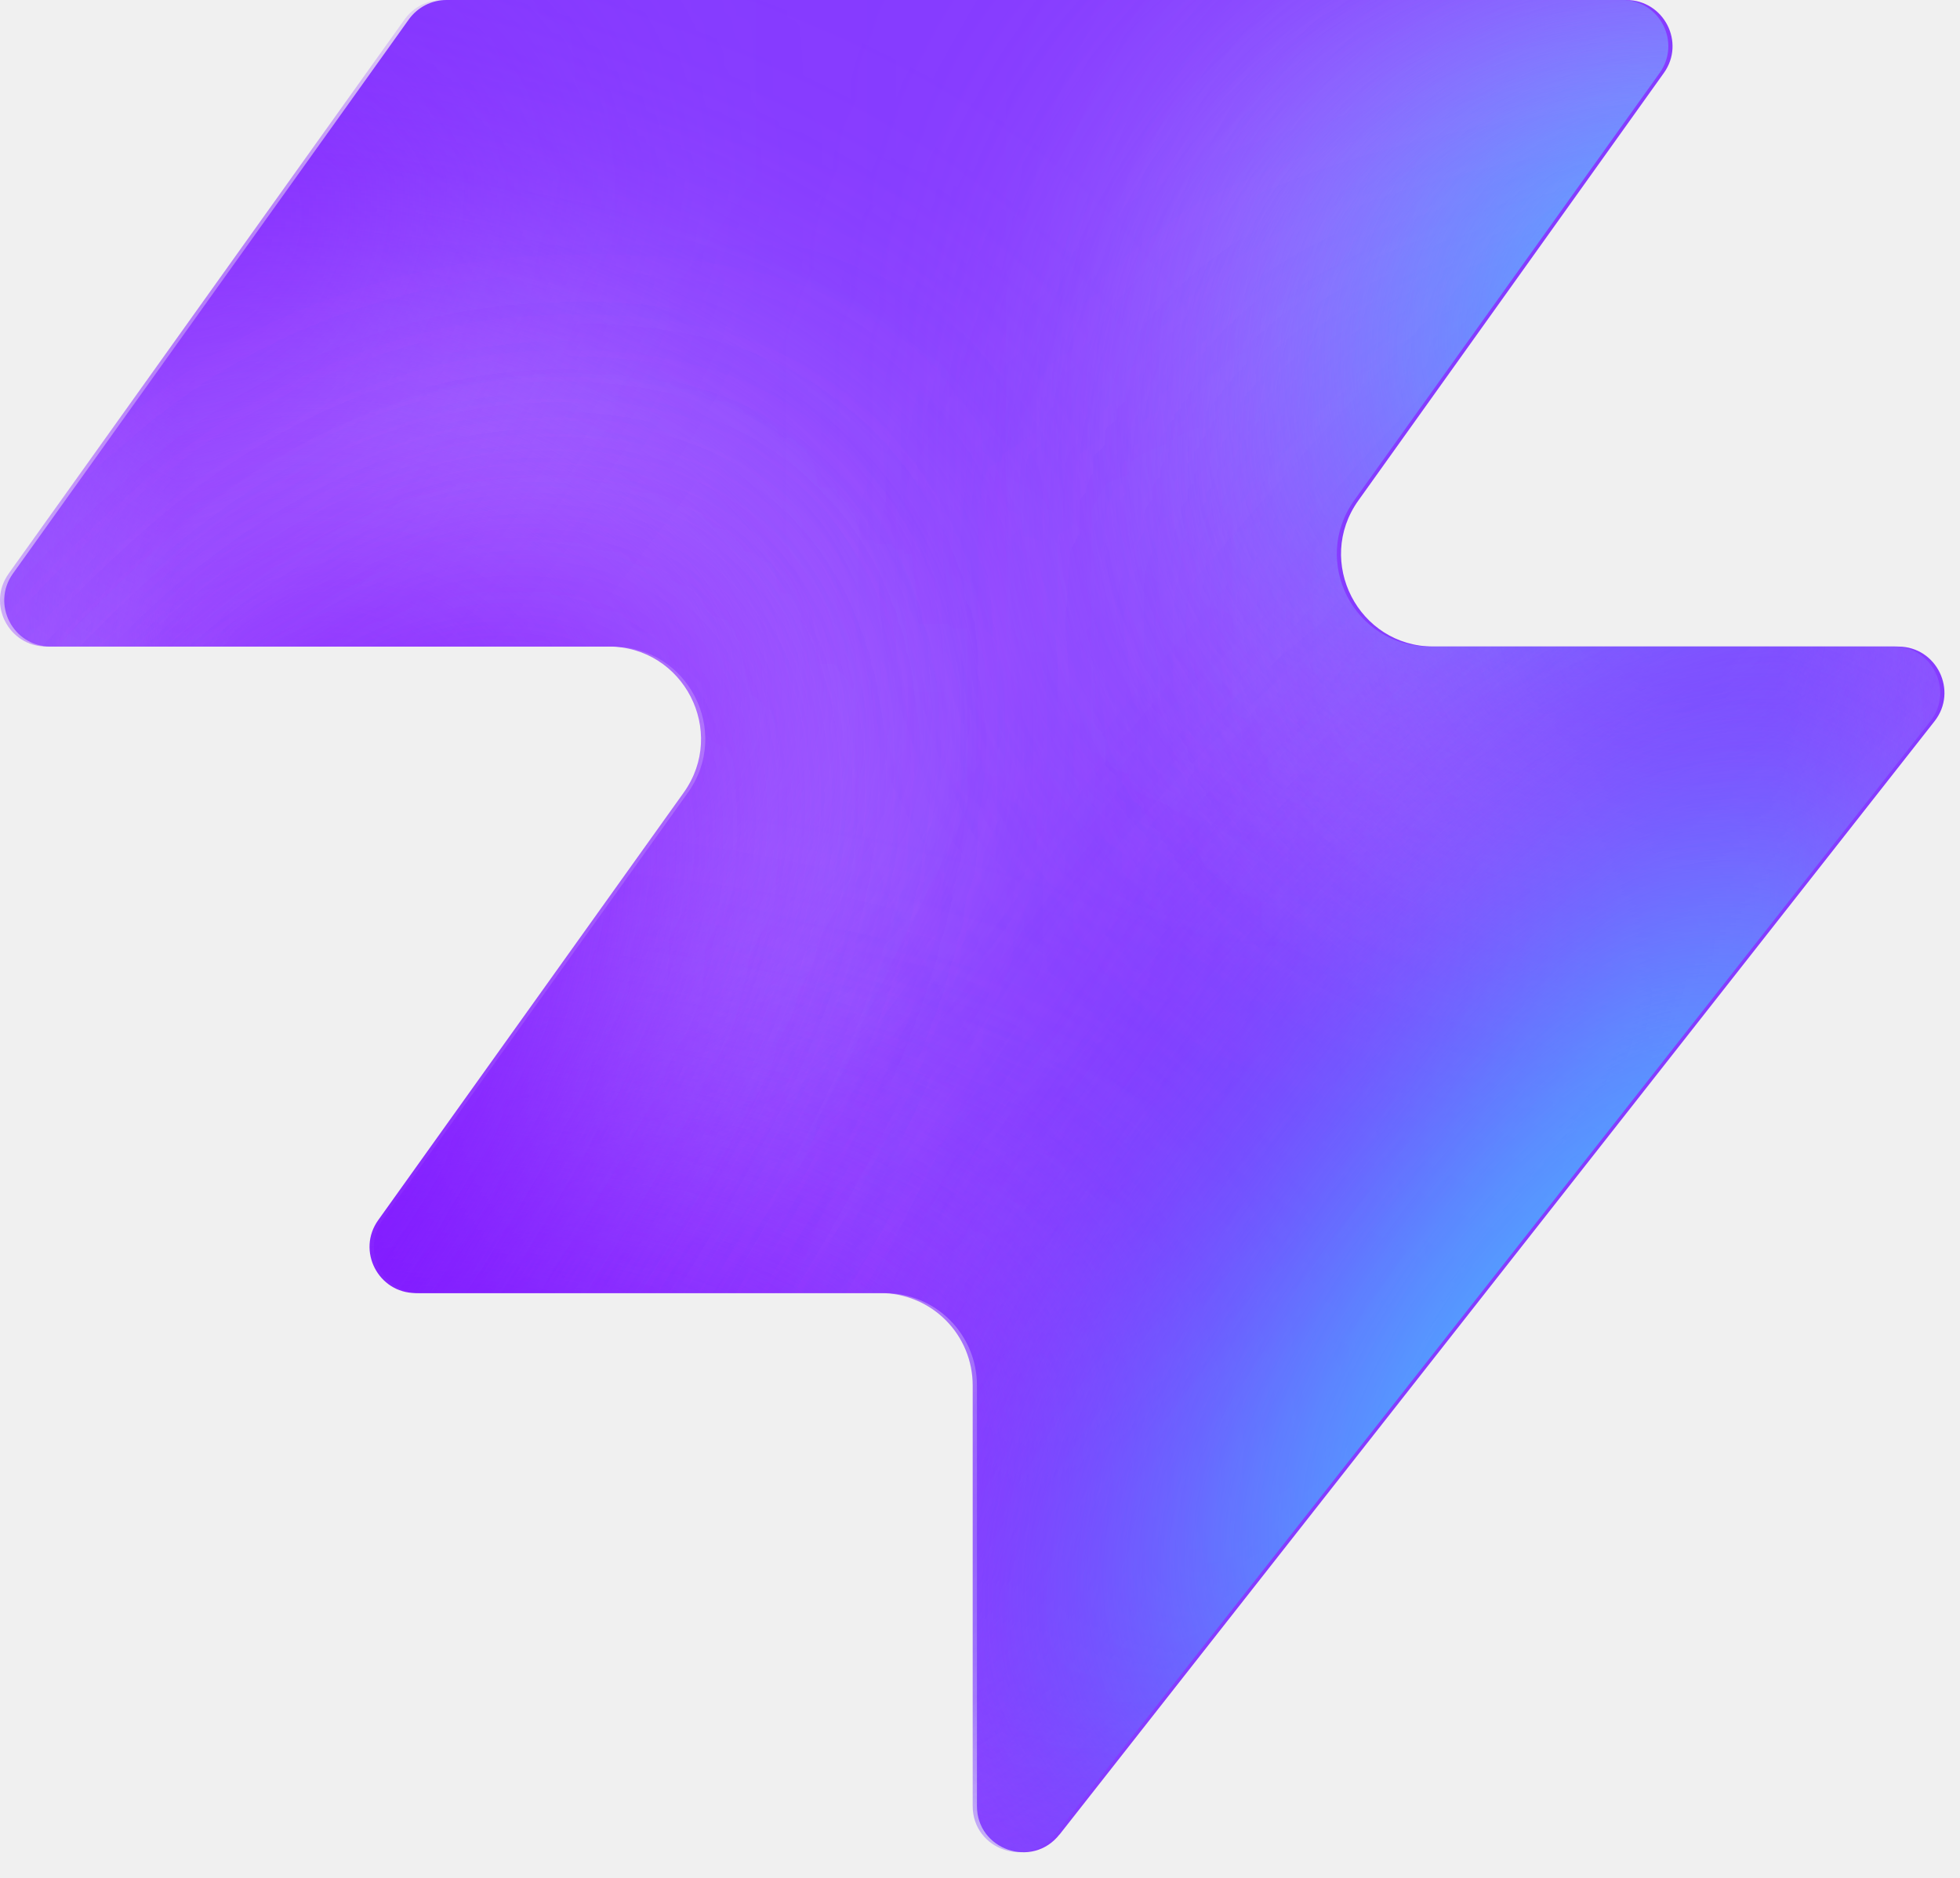
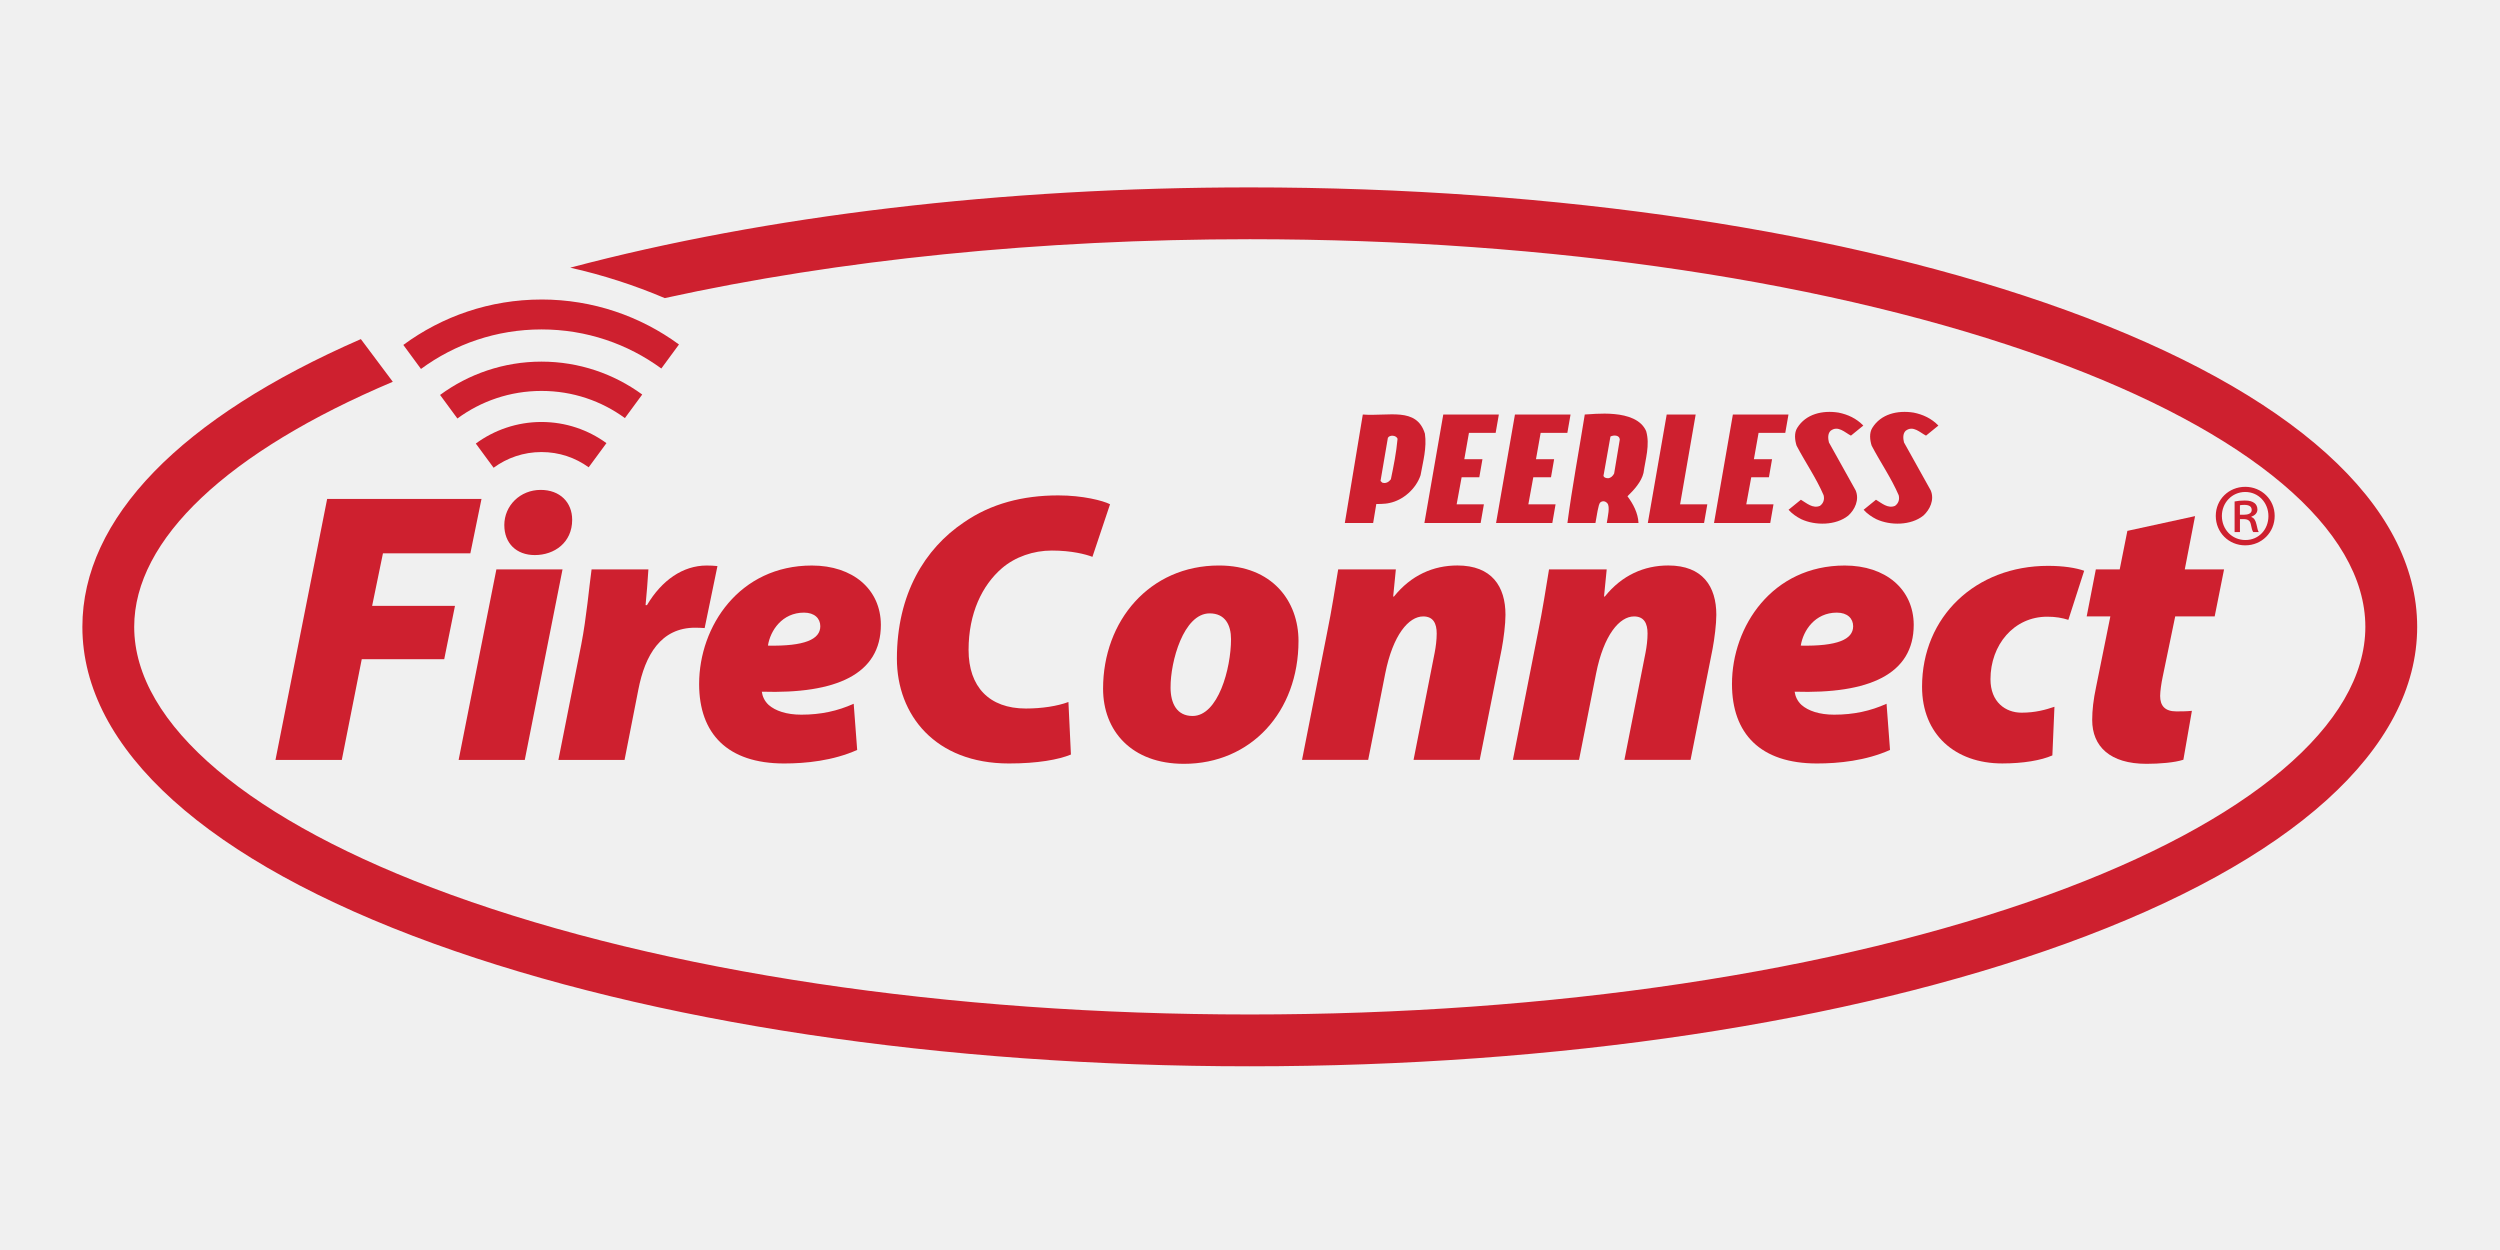
- <svg xmlns="http://www.w3.org/2000/svg" width="48" height="46" fill="none" viewBox="0 0 48 46">
-   <path fill="#863bff" d="M25.946 44.938c-.664.845-2.021.375-2.021-.698V33.937a2.26 2.26 0 0 0-2.262-2.262H10.287c-.92 0-1.456-1.04-.92-1.788l7.48-10.471c1.07-1.497 0-3.578-1.842-3.578H1.237c-.92 0-1.456-1.04-.92-1.788L10.013.474c.214-.297.556-.474.92-.474h28.894c.92 0 1.456 1.04.92 1.788l-7.48 10.471c-1.07 1.498 0 3.579 1.842 3.579h11.377c.943 0 1.473 1.088.89 1.83L25.947 44.94z" style="fill:#863bff;fill:color(display-p3 .525 .23 1);fill-opacity:1" />
-   <mask id="a" width="48" height="46" x="0" y="0" maskUnits="userSpaceOnUse" style="mask-type:alpha">
-     <path fill="#000" d="M25.842 44.938c-.664.844-2.021.375-2.021-.698V33.937a2.26 2.26 0 0 0-2.262-2.262H10.183c-.92 0-1.456-1.04-.92-1.788l7.48-10.471c1.07-1.498 0-3.579-1.842-3.579H1.133c-.92 0-1.456-1.04-.92-1.787L9.91.473c.214-.297.556-.474.92-.474h28.894c.92 0 1.456 1.04.92 1.788l-7.48 10.471c-1.07 1.498 0 3.578 1.842 3.578h11.377c.943 0 1.473 1.088.89 1.832L25.843 44.94z" style="fill:#000;fill-opacity:1" />
-   </mask>
-   <g mask="url(#a)">
-     <g filter="url(#b)">
-       <ellipse cx="5.508" cy="14.704" fill="#ede6ff" rx="5.508" ry="14.704" style="fill:#ede6ff;fill:color(display-p3 .927 .903 1);fill-opacity:1" transform="matrix(.00324 1 1 -.00324 -4.47 31.516)" />
+ <svg xmlns="http://www.w3.org/2000/svg" version="1.1" viewBox="0 0 1000 500">
+   <defs>
+     <style>
+       .st0 {
+         fill: #fff;
+       }
+ 
+       .st1 {
+         fill: #ce202f;
+       }
+ 
+       .st2 {
+         display: none;
+       }
+     </style>
+   </defs>
+   <g id="RED">
+     <g>
+       <g>
+         <path class="st1" d="M130.87,199.58h61.73l-4.46,21.76h-34.96l-4.33,21.02h33.14l-4.3,21.32h-32.99l-7.98,40.29h-26.53l20.67-104.39Z" />
+         <path class="st1" d="M183.45,303.97l15.1-76.2h26.46l-15.1,76.2h-26.46ZM201.72,210.08c0-7.9,6.39-14.12,14.55-14.12,7.68,0,12.6,4.93,12.6,11.96,0,9.07-7.06,14.11-14.95,14.11-7.42,0-12.19-4.79-12.19-11.95Z" />
+         <path class="st1" d="M223.36,303.97l9.15-46.19c2.12-10.9,3.16-23.24,4.12-30.01h22.73c-.32,4.76-.65,9.52-1.13,14.28h.56c5.89-9.92,14.34-15.84,23.88-15.84,1.54,0,2.92.07,4.31.22l-5.12,24.8c-.98-.07-2.49-.15-3.78-.15-13.76,0-20.06,10.99-22.73,24.71l-5.53,28.18h-26.46Z" />
+         <path class="st1" d="M342.87,299.98c-9.71,4.33-20.56,5.41-29.22,5.41-22.62,0-34-11.9-34-31.79,0-23.09,16.14-47.39,45.1-47.39,16.34,0,27.52,9.44,27.6,23.69,0,19.89-17.95,27.71-47.63,26.78.25,1.84,1.08,3.77,2.76,5.31,2.7,2.35,7.11,3.88,13.05,3.88,7.8,0,14.52-1.47,20.95-4.37l1.39,18.48ZM321.59,245.05c-8.7,0-13.47,7.13-14.42,13.2,14.69.29,20.95-2.51,20.95-7.74,0-3.13-2.29-5.46-6.53-5.46Z" />
+         <path class="st1" d="M428.36,301.82c-5,2.05-13.32,3.57-24.77,3.57-29.56,0-44.83-19.46-44.83-41.9,0-25.87,11.17-44.04,26.78-54.53,10.81-7.5,23.59-10.8,37.76-10.8,9.9,0,17.99,2.13,20.72,3.54l-7.05,21.04c-2.61-1.01-8.32-2.52-16.23-2.52-7.4,0-14.65,2.52-19.96,7.06-7.91,6.83-13.35,18-13.35,32.71s8.22,23.42,22.93,23.42c6.35,0,12.57-.95,17.01-2.61l1,21.02Z" />
+         <path class="st1" d="M519.4,256.37c0,28.47-19.11,49.16-45.82,49.16-20.94,0-32.35-13.17-32.35-30.06,0-27.15,18.62-49.27,46.33-49.27,21.47,0,31.84,14.37,31.84,30.17ZM468.22,274.94c0,6.46,2.54,11.45,8.8,11.45,10.22,0,15.39-18.93,15.39-30.75,0-5.58-2.31-10.29-8.55-10.29-10.43,0-15.71,19.32-15.63,29.59Z" />
+         <path class="st1" d="M520.81,303.97l10-50.75c1.95-9.52,3.25-18.2,4.46-25.46h23.07l-1.07,10.85h.32c6.87-8.55,15.73-12.42,25.39-12.42,13.74,0,19.21,8.4,19.21,19.71,0,3.76-.72,9.52-1.51,13.71l-8.8,44.35h-26.46l8.45-42.89c.48-2.49.81-5.14.81-7.7,0-3.99-1.38-6.8-5.4-6.8-5.76,0-12.11,7.31-15.19,22.85l-6.82,34.54h-26.46Z" />
+         <path class="st1" d="M605.15,303.97l10-50.75c1.95-9.52,3.25-18.2,4.46-25.46h23.07l-1.07,10.85h.32c6.87-8.55,15.73-12.42,25.39-12.42,13.74,0,19.21,8.4,19.21,19.71,0,3.76-.72,9.52-1.51,13.71l-8.8,44.35h-26.46l8.45-42.89c.48-2.49.81-5.14.81-7.7,0-3.99-1.38-6.8-5.4-6.8-5.76,0-12.11,7.31-15.19,22.85l-6.82,34.54h-26.46Z" />
+         <path class="st1" d="M756.01,299.98c-9.71,4.33-20.56,5.41-29.22,5.41-22.62,0-34-11.9-34-31.79,0-23.09,16.14-47.39,45.1-47.39,16.34,0,27.52,9.44,27.6,23.69,0,19.89-17.95,27.71-47.63,26.78.25,1.84,1.08,3.77,2.76,5.31,2.7,2.35,7.11,3.88,13.05,3.88,7.8,0,14.52-1.47,20.95-4.37l1.39,18.48ZM734.73,245.05c-8.7,0-13.47,7.13-14.42,13.2,14.69.29,20.95-2.51,20.95-7.74,0-3.13-2.29-5.46-6.53-5.46Z" />
+         <path class="st1" d="M820.98,302.15c-4.48,1.99-11.67,3.23-20.05,3.23-18.94,0-32.11-11.67-32.11-30.67,0-28.05,21.42-48.37,50.39-48.37,6.17,0,11.01.78,14.46,1.96l-6.33,19.64c-2.52-.79-5.05-1.26-8.45-1.26-13.42,0-22.7,11.35-22.7,25.02,0,9.13,6.01,13.37,12.43,13.37,5.57,0,9.64-1.17,13.16-2.36l-.83,19.42Z" />
+         <path class="st1" d="M878.03,206.44l-4.12,21.33h15.71l-3.75,18.8h-15.79l-5.03,24.27c-.49,2.34-.99,5.66-.99,7.55,0,3.89,1.89,6.17,6.46,6.17,1.72,0,4.06,0,6.24-.23l-3.41,19.56c-3.53,1.17-9.63,1.64-14.75,1.64-14.58,0-21.72-6.95-21.72-17.53,0-3.96.48-8.13,1.55-13.18l5.71-28.25h-9.47l3.66-18.8h9.55l3.07-15.42,27.09-5.91Z" />
+       </g>
+       <g>
+         <path class="st1" d="M216.58,119.81c-20.66,0-39.77,6.75-55.25,18.16l7.06,9.61c13.49-9.93,30.15-15.81,48.19-15.81s34.51,5.81,47.95,15.63l7.06-9.61c-15.44-11.31-34.46-17.99-55.02-17.99Z" />
+         <path class="st1" d="M176.03,157.98l6.93,9.42c9.41-6.93,21.04-11.03,33.62-11.03s24.01,4.03,33.38,10.86l6.93-9.42c-11.32-8.27-25.25-13.16-40.31-13.16s-29.19,4.96-40.55,13.33Z" />
+         <path class="st1" d="M190.33,177.43l7.11,9.67c5.36-3.94,11.97-6.28,19.13-6.28s13.58,2.26,18.9,6.1l7.11-9.67c-7.31-5.31-16.3-8.46-26.01-8.46s-18.89,3.21-26.24,8.63Z" />
+       </g>
+       <path class="st1" d="M909.87,206.36c0,6.61-5.17,11.78-11.78,11.78s-11.78-5.17-11.78-11.78,5.24-11.63,11.78-11.63,11.78,5.09,11.78,11.63ZM888.75,206.36c0,5.4,4.03,9.65,9.42,9.65s9.2-4.25,9.2-9.57-3.95-9.65-9.27-9.65-9.35,4.33-9.35,9.57ZM895.97,212.82h-2.13v-12.23c1.14-.23,2.43-.38,4.03-.38,2.05,0,3.04.38,3.88.99.68.46,1.22,1.44,1.22,2.58,0,1.52-1.14,2.43-2.43,2.89v.15c1.14.38,1.67,1.37,2.05,2.96.38,1.82.61,2.58.91,3.04h-2.2c-.38-.46-.68-1.52-.99-3.19-.3-1.37-1.14-1.98-2.89-1.98h-1.44v5.17ZM895.97,205.9h1.52c1.67,0,3.19-.46,3.19-1.9,0-1.22-.76-2.05-2.96-2.05-.84,0-1.37.08-1.75.15v3.8Z" />
+       <path class="st1" d="M826.3,124.03c-87.34-31.64-203.26-49.07-326.39-49.07-98.97,0-193.26,11.27-271.82,32.11,13.07,2.93,25.71,7.03,37.81,12.17,69.78-15.34,150.11-23.55,234.01-23.55,120.79,0,234.2,16.99,319.33,47.83,80.65,29.22,126.9,68.29,126.9,107.22s-46.25,78-126.9,107.22c-85.13,30.84-198.54,47.83-319.33,47.83s-234.2-16.99-319.33-47.83c-80.64-29.21-126.9-68.29-126.9-107.22,0-34.97,37.35-70.07,103.44-98.03l-12.78-17.07c-72.11,31.47-111.39,71.76-111.39,115.1,0,48.87,49.92,93.87,140.57,126.71,87.34,31.64,203.26,49.07,326.39,49.07s239.05-17.43,326.39-49.07c90.65-32.84,140.57-77.84,140.57-126.71s-49.92-93.87-140.57-126.71Z" />
    </g>
-     <g filter="url(#c)">
-       <ellipse cx="10.399" cy="29.851" fill="#ede6ff" rx="10.399" ry="29.851" style="fill:#ede6ff;fill:color(display-p3 .927 .903 1);fill-opacity:1" transform="matrix(.00324 1 1 -.00324 -39.328 7.883)" />
-     </g>
-     <g filter="url(#d)">
-       <ellipse cx="5.508" cy="30.487" fill="#7e14ff" rx="5.508" ry="30.487" style="fill:#7e14ff;fill:color(display-p3 .492 .077 1);fill-opacity:1" transform="rotate(89.814 -25.913 -14.639)scale(1 -1)" />
-     </g>
-     <g filter="url(#e)">
-       <ellipse cx="5.508" cy="30.599" fill="#7e14ff" rx="5.508" ry="30.599" style="fill:#7e14ff;fill:color(display-p3 .492 .077 1);fill-opacity:1" transform="rotate(89.814 -32.644 -3.334)scale(1 -1)" />
-     </g>
-     <g filter="url(#f)">
-       <ellipse cx="5.508" cy="30.599" fill="#7e14ff" rx="5.508" ry="30.599" style="fill:#7e14ff;fill:color(display-p3 .492 .077 1);fill-opacity:1" transform="matrix(.00324 1 1 -.00324 -34.34 30.47)" />
-     </g>
-     <g filter="url(#g)">
-       <ellipse cx="14.072" cy="22.078" fill="#ede6ff" rx="14.072" ry="22.078" style="fill:#ede6ff;fill:color(display-p3 .927 .903 1);fill-opacity:1" transform="rotate(93.35 24.506 48.493)scale(-1 1)" />
-     </g>
-     <g filter="url(#h)">
-       <ellipse cx="3.47" cy="21.501" fill="#7e14ff" rx="3.47" ry="21.501" style="fill:#7e14ff;fill:color(display-p3 .492 .077 1);fill-opacity:1" transform="rotate(89.009 28.708 47.59)scale(-1 1)" />
-     </g>
-     <g filter="url(#i)">
-       <ellipse cx="3.47" cy="21.501" fill="#7e14ff" rx="3.47" ry="21.501" style="fill:#7e14ff;fill:color(display-p3 .492 .077 1);fill-opacity:1" transform="rotate(89.009 28.708 47.59)scale(-1 1)" />
-     </g>
-     <g filter="url(#j)">
-       <ellipse cx=".387" cy="8.972" fill="#7e14ff" rx="4.407" ry="29.108" style="fill:#7e14ff;fill:color(display-p3 .492 .077 1);fill-opacity:1" transform="rotate(39.51 .387 8.972)" />
-     </g>
-     <g filter="url(#k)">
-       <ellipse cx="47.523" cy="-6.092" fill="#7e14ff" rx="4.407" ry="29.108" style="fill:#7e14ff;fill:color(display-p3 .492 .077 1);fill-opacity:1" transform="rotate(37.892 47.523 -6.092)" />
-     </g>
-     <g filter="url(#l)">
-       <ellipse cx="41.412" cy="6.333" fill="#47bfff" rx="5.971" ry="9.665" style="fill:#47bfff;fill:color(display-p3 .28 .748 1);fill-opacity:1" transform="rotate(37.892 41.412 6.333)" />
-     </g>
-     <g filter="url(#m)">
-       <ellipse cx="-1.879" cy="38.332" fill="#7e14ff" rx="4.407" ry="29.108" style="fill:#7e14ff;fill:color(display-p3 .492 .077 1);fill-opacity:1" transform="rotate(37.892 -1.88 38.332)" />
-     </g>
-     <g filter="url(#n)">
-       <ellipse cx="-1.879" cy="38.332" fill="#7e14ff" rx="4.407" ry="29.108" style="fill:#7e14ff;fill:color(display-p3 .492 .077 1);fill-opacity:1" transform="rotate(37.892 -1.88 38.332)" />
-     </g>
-     <g filter="url(#o)">
-       <ellipse cx="35.651" cy="29.907" fill="#7e14ff" rx="4.407" ry="29.108" style="fill:#7e14ff;fill:color(display-p3 .492 .077 1);fill-opacity:1" transform="rotate(37.892 35.651 29.907)" />
-     </g>
-     <g filter="url(#p)">
-       <ellipse cx="38.418" cy="32.4" fill="#47bfff" rx="5.971" ry="15.297" style="fill:#47bfff;fill:color(display-p3 .28 .748 1);fill-opacity:1" transform="rotate(37.892 38.418 32.4)" />
+     <g>
+       <polygon class="st1" points="715.39 165.81 714.11 173.15 703.43 173.15 701.56 183.69 708.82 183.69 707.57 190.9 700.5 190.9 698.51 201.72 709.4 201.72 708.1 209.19 685.61 209.19 693.15 165.81 715.39 165.81 715.39 165.81" />
+       <path class="st1" d="M745.32,170.23l-4.94,4.02c-2.47-1.26-5.17-4.21-8.14-1.94-1.23,1.17-1.03,3.17-.67,4.66l10.68,19.17c1.6,3.76-.33,7.74-2.94,10.1-4.94,3.98-13.22,4.05-18.82,1.43-1.83-.91-3.74-2.24-5.07-3.76l4.94-4.02c2.3,1.36,4.71,3.63,7.61,2.46,1.44-1.04,1.9-2.62,1.47-4.27-2.94-6.86-7.34-13.18-10.81-19.82-.7-2.2-1.03-5.08.27-7.12,3.44-5.54,10.05-7.12,16.55-6.09,3.7.75,7.07,2.3,9.88,5.18h0Z" />
+       <polygon class="st1" points="678.27 165.81 672.04 201.72 682.93 201.72 681.63 209.19 659.13 209.19 666.68 165.81 678.27 165.81 678.27 165.81" />
+       <path class="st1" d="M775.35,170.23l-4.94,4.02c-2.47-1.26-5.17-4.21-8.14-1.94-1.23,1.17-1.03,3.17-.67,4.66l10.68,19.17c1.6,3.76-.33,7.74-2.94,10.1-4.94,3.98-13.22,4.05-18.82,1.43-1.83-.91-3.74-2.24-5.07-3.76l4.94-4.02c2.3,1.36,4.71,3.63,7.61,2.46,1.44-1.04,1.9-2.62,1.47-4.27-2.94-6.86-7.34-13.18-10.81-19.82-.7-2.2-1.03-5.08.27-7.12,3.44-5.54,10.05-7.12,16.55-6.09,3.71.75,7.08,2.3,9.88,5.18h0Z" />
+       <path class="st1" d="M658.47,172.48c1.57,5.51-.28,11.09-1.07,16.69-.87,3.64-3.8,6.78-6.41,9.34,2.3,3.1,4.21,6.68,4.41,10.68h-12.68c.39-2.6,1.36-6.54.22-7.87-.89-1.03-2.1-1.03-2.89-.27-.71.69-1.37,5.35-1.87,8.14h-11.21c1.9-14.42,4.64-28.97,6.94-43.39,2.86,0,20.52-2.68,24.56,6.67h0ZM647.92,175.82c-.13-1.9-2.57-1.84-3.74-1.2l-2.67,15.08c-.53,1.24.93,1.6,1.74,1.6,1.13-.13,1.87-.9,2.4-1.87l2.27-13.62h0Z" />
+       <path class="st1" d="M569.96,173.42c.83,5.64-.77,11.28-1.74,16.69-1.8,5.37-6.91,9.95-12.42,11.08-1.82.47-5.28.42-5.28.42l-1.26,7.59h-11.33l7.19-43.39c10.39.8,21.49-3.14,24.83,7.61h0ZM559.02,175.55c-.47-1.54-3.24-1.67-3.87-.4l-2.94,17.22.67.67c1.4.53,2.7-.27,3.47-1.33,1.1-5.31,2.17-10.61,2.67-16.15h0Z" />
+       <polygon class="st1" points="599.54 165.81 598.26 173.15 587.58 173.15 585.72 183.69 592.98 183.69 591.72 190.9 584.65 190.9 582.66 201.72 593.56 201.72 592.26 209.19 569.76 209.19 577.31 165.81 599.54 165.81 599.54 165.81" />
+       <polygon class="st1" points="628.22 165.81 626.94 173.15 616.26 173.15 614.39 183.69 621.65 183.69 620.4 190.9 613.32 190.9 611.34 201.72 622.23 201.72 620.93 209.19 598.43 209.19 605.98 165.81 628.22 165.81 628.22 165.81" />
    </g>
  </g>
-   <defs>
-     <filter id="b" width="60.045" height="41.654" x="-19.77" y="16.149" color-interpolation-filters="sRGB" filterUnits="userSpaceOnUse">
-       <feFlood flood-opacity="0" result="BackgroundImageFix" />
-       <feBlend in="SourceGraphic" in2="BackgroundImageFix" result="shape" />
-       <feGaussianBlur result="effect1_foregroundBlur_2002_17158" stdDeviation="7.659" />
-     </filter>
-     <filter id="c" width="90.34" height="51.437" x="-54.613" y="-7.533" color-interpolation-filters="sRGB" filterUnits="userSpaceOnUse">
-       <feFlood flood-opacity="0" result="BackgroundImageFix" />
-       <feBlend in="SourceGraphic" in2="BackgroundImageFix" result="shape" />
-       <feGaussianBlur result="effect1_foregroundBlur_2002_17158" stdDeviation="7.659" />
-     </filter>
-     <filter id="d" width="79.355" height="29.4" x="-49.64" y="2.03" color-interpolation-filters="sRGB" filterUnits="userSpaceOnUse">
-       <feFlood flood-opacity="0" result="BackgroundImageFix" />
-       <feBlend in="SourceGraphic" in2="BackgroundImageFix" result="shape" />
-       <feGaussianBlur result="effect1_foregroundBlur_2002_17158" stdDeviation="4.596" />
-     </filter>
-     <filter id="e" width="79.579" height="29.4" x="-45.045" y="20.029" color-interpolation-filters="sRGB" filterUnits="userSpaceOnUse">
-       <feFlood flood-opacity="0" result="BackgroundImageFix" />
-       <feBlend in="SourceGraphic" in2="BackgroundImageFix" result="shape" />
-       <feGaussianBlur result="effect1_foregroundBlur_2002_17158" stdDeviation="4.596" />
-     </filter>
-     <filter id="f" width="79.579" height="29.4" x="-43.513" y="21.178" color-interpolation-filters="sRGB" filterUnits="userSpaceOnUse">
-       <feFlood flood-opacity="0" result="BackgroundImageFix" />
-       <feBlend in="SourceGraphic" in2="BackgroundImageFix" result="shape" />
-       <feGaussianBlur result="effect1_foregroundBlur_2002_17158" stdDeviation="4.596" />
-     </filter>
-     <filter id="g" width="74.749" height="58.852" x="15.756" y="-17.901" color-interpolation-filters="sRGB" filterUnits="userSpaceOnUse">
-       <feFlood flood-opacity="0" result="BackgroundImageFix" />
-       <feBlend in="SourceGraphic" in2="BackgroundImageFix" result="shape" />
-       <feGaussianBlur result="effect1_foregroundBlur_2002_17158" stdDeviation="7.659" />
-     </filter>
-     <filter id="h" width="61.377" height="25.362" x="23.548" y="2.284" color-interpolation-filters="sRGB" filterUnits="userSpaceOnUse">
-       <feFlood flood-opacity="0" result="BackgroundImageFix" />
-       <feBlend in="SourceGraphic" in2="BackgroundImageFix" result="shape" />
-       <feGaussianBlur result="effect1_foregroundBlur_2002_17158" stdDeviation="4.596" />
-     </filter>
-     <filter id="i" width="61.377" height="25.362" x="23.548" y="2.284" color-interpolation-filters="sRGB" filterUnits="userSpaceOnUse">
-       <feFlood flood-opacity="0" result="BackgroundImageFix" />
-       <feBlend in="SourceGraphic" in2="BackgroundImageFix" result="shape" />
-       <feGaussianBlur result="effect1_foregroundBlur_2002_17158" stdDeviation="4.596" />
-     </filter>
-     <filter id="j" width="56.045" height="63.649" x="-27.636" y="-22.853" color-interpolation-filters="sRGB" filterUnits="userSpaceOnUse">
-       <feFlood flood-opacity="0" result="BackgroundImageFix" />
-       <feBlend in="SourceGraphic" in2="BackgroundImageFix" result="shape" />
-       <feGaussianBlur result="effect1_foregroundBlur_2002_17158" stdDeviation="4.596" />
-     </filter>
-     <filter id="k" width="54.814" height="64.646" x="20.116" y="-38.415" color-interpolation-filters="sRGB" filterUnits="userSpaceOnUse">
-       <feFlood flood-opacity="0" result="BackgroundImageFix" />
-       <feBlend in="SourceGraphic" in2="BackgroundImageFix" result="shape" />
-       <feGaussianBlur result="effect1_foregroundBlur_2002_17158" stdDeviation="4.596" />
-     </filter>
-     <filter id="l" width="33.541" height="35.313" x="24.641" y="-11.323" color-interpolation-filters="sRGB" filterUnits="userSpaceOnUse">
-       <feFlood flood-opacity="0" result="BackgroundImageFix" />
-       <feBlend in="SourceGraphic" in2="BackgroundImageFix" result="shape" />
-       <feGaussianBlur result="effect1_foregroundBlur_2002_17158" stdDeviation="4.596" />
-     </filter>
-     <filter id="m" width="54.814" height="64.646" x="-29.286" y="6.009" color-interpolation-filters="sRGB" filterUnits="userSpaceOnUse">
-       <feFlood flood-opacity="0" result="BackgroundImageFix" />
-       <feBlend in="SourceGraphic" in2="BackgroundImageFix" result="shape" />
-       <feGaussianBlur result="effect1_foregroundBlur_2002_17158" stdDeviation="4.596" />
-     </filter>
-     <filter id="n" width="54.814" height="64.646" x="-29.286" y="6.009" color-interpolation-filters="sRGB" filterUnits="userSpaceOnUse">
-       <feFlood flood-opacity="0" result="BackgroundImageFix" />
-       <feBlend in="SourceGraphic" in2="BackgroundImageFix" result="shape" />
-       <feGaussianBlur result="effect1_foregroundBlur_2002_17158" stdDeviation="4.596" />
-     </filter>
-     <filter id="o" width="54.814" height="64.646" x="8.244" y="-2.416" color-interpolation-filters="sRGB" filterUnits="userSpaceOnUse">
-       <feFlood flood-opacity="0" result="BackgroundImageFix" />
-       <feBlend in="SourceGraphic" in2="BackgroundImageFix" result="shape" />
-       <feGaussianBlur result="effect1_foregroundBlur_2002_17158" stdDeviation="4.596" />
-     </filter>
-     <filter id="p" width="39.409" height="43.623" x="18.713" y="10.588" color-interpolation-filters="sRGB" filterUnits="userSpaceOnUse">
-       <feFlood flood-opacity="0" result="BackgroundImageFix" />
-       <feBlend in="SourceGraphic" in2="BackgroundImageFix" result="shape" />
-       <feGaussianBlur result="effect1_foregroundBlur_2002_17158" stdDeviation="4.596" />
-     </filter>
-   </defs>
+   <g id="White" class="st2">
+     <g>
+       <g>
+         <path class="st0" d="M130.87,199.58h61.73l-4.46,21.76h-34.96l-4.33,21.02h33.14l-4.3,21.32h-32.99l-7.98,40.29h-26.53l20.67-104.39Z" />
+         <path class="st0" d="M183.45,303.97l15.1-76.2h26.46l-15.1,76.2h-26.46ZM201.72,210.08c0-7.9,6.39-14.12,14.55-14.12,7.68,0,12.6,4.93,12.6,11.96,0,9.07-7.06,14.11-14.95,14.11-7.42,0-12.19-4.79-12.19-11.95Z" />
+         <path class="st0" d="M223.36,303.97l9.15-46.19c2.12-10.9,3.16-23.24,4.12-30.01h22.73c-.32,4.76-.65,9.52-1.13,14.28h.56c5.89-9.92,14.34-15.84,23.88-15.84,1.54,0,2.92.07,4.31.22l-5.12,24.8c-.98-.07-2.49-.15-3.78-.15-13.76,0-20.06,10.99-22.73,24.71l-5.53,28.18h-26.46Z" />
+         <path class="st0" d="M342.87,299.98c-9.71,4.33-20.56,5.41-29.22,5.41-22.62,0-34-11.9-34-31.79,0-23.09,16.14-47.39,45.1-47.39,16.34,0,27.52,9.44,27.6,23.69,0,19.89-17.95,27.71-47.63,26.78.25,1.84,1.08,3.77,2.76,5.31,2.7,2.35,7.11,3.88,13.05,3.88,7.8,0,14.52-1.47,20.95-4.37l1.39,18.48ZM321.59,245.05c-8.7,0-13.47,7.13-14.42,13.2,14.69.29,20.95-2.51,20.95-7.74,0-3.13-2.29-5.46-6.53-5.46Z" />
+         <path class="st0" d="M428.36,301.82c-5,2.05-13.32,3.57-24.77,3.57-29.56,0-44.83-19.46-44.83-41.9,0-25.87,11.17-44.04,26.78-54.53,10.81-7.5,23.59-10.8,37.76-10.8,9.9,0,17.99,2.13,20.72,3.54l-7.05,21.04c-2.61-1.01-8.32-2.52-16.23-2.52-7.4,0-14.65,2.52-19.96,7.06-7.91,6.83-13.35,18-13.35,32.71s8.22,23.42,22.93,23.42c6.35,0,12.57-.95,17.01-2.61l1,21.02Z" />
+         <path class="st0" d="M519.4,256.37c0,28.47-19.11,49.16-45.82,49.16-20.94,0-32.35-13.17-32.35-30.06,0-27.15,18.62-49.27,46.33-49.27,21.47,0,31.84,14.37,31.84,30.17ZM468.22,274.94c0,6.46,2.54,11.45,8.8,11.45,10.22,0,15.39-18.93,15.39-30.75,0-5.58-2.31-10.29-8.55-10.29-10.43,0-15.71,19.32-15.63,29.59Z" />
+         <path class="st0" d="M520.81,303.97l10-50.75c1.95-9.52,3.25-18.2,4.46-25.46h23.07l-1.07,10.85h.32c6.87-8.55,15.73-12.42,25.39-12.42,13.74,0,19.21,8.4,19.21,19.71,0,3.76-.72,9.52-1.51,13.71l-8.8,44.35h-26.46l8.45-42.89c.48-2.49.81-5.14.81-7.7,0-3.99-1.38-6.8-5.4-6.8-5.76,0-12.11,7.31-15.19,22.85l-6.82,34.54h-26.46Z" />
+         <path class="st0" d="M605.15,303.97l10-50.75c1.95-9.52,3.25-18.2,4.46-25.46h23.07l-1.07,10.85h.32c6.87-8.55,15.73-12.42,25.39-12.42,13.74,0,19.21,8.4,19.21,19.71,0,3.76-.72,9.52-1.51,13.71l-8.8,44.35h-26.46l8.45-42.89c.48-2.49.81-5.14.81-7.7,0-3.99-1.38-6.8-5.4-6.8-5.76,0-12.11,7.31-15.19,22.85l-6.82,34.54h-26.46Z" />
+         <path class="st0" d="M756.01,299.98c-9.71,4.33-20.56,5.41-29.22,5.41-22.62,0-34-11.9-34-31.79,0-23.09,16.14-47.39,45.1-47.39,16.34,0,27.52,9.44,27.6,23.69,0,19.89-17.95,27.71-47.63,26.78.25,1.84,1.08,3.77,2.76,5.31,2.7,2.35,7.11,3.88,13.05,3.88,7.8,0,14.52-1.47,20.95-4.37l1.39,18.48ZM734.73,245.05c-8.7,0-13.47,7.13-14.42,13.2,14.69.29,20.95-2.51,20.95-7.74,0-3.13-2.29-5.46-6.53-5.46Z" />
+         <path class="st0" d="M820.98,302.15c-4.48,1.99-11.67,3.23-20.05,3.23-18.94,0-32.11-11.67-32.11-30.67,0-28.05,21.42-48.37,50.39-48.37,6.17,0,11.01.78,14.46,1.96l-6.33,19.64c-2.52-.79-5.05-1.26-8.45-1.26-13.42,0-22.7,11.35-22.7,25.02,0,9.13,6.01,13.37,12.43,13.37,5.57,0,9.64-1.17,13.16-2.36l-.83,19.42Z" />
+         <path class="st0" d="M878.03,206.44l-4.12,21.33h15.71l-3.75,18.8h-15.79l-5.03,24.27c-.49,2.34-.99,5.66-.99,7.55,0,3.89,1.89,6.17,6.46,6.17,1.72,0,4.06,0,6.24-.23l-3.41,19.56c-3.53,1.17-9.63,1.64-14.75,1.64-14.58,0-21.72-6.95-21.72-17.53,0-3.96.48-8.13,1.55-13.18l5.71-28.25h-9.47l3.66-18.8h9.55l3.07-15.42,27.09-5.91Z" />
+       </g>
+       <g>
+         <path class="st0" d="M216.58,119.81c-20.66,0-39.77,6.75-55.25,18.16l7.06,9.61c13.49-9.93,30.15-15.81,48.19-15.81s34.51,5.81,47.95,15.63l7.06-9.61c-15.44-11.31-34.46-17.99-55.02-17.99Z" />
+         <path class="st0" d="M176.03,157.98l6.93,9.42c9.41-6.93,21.04-11.03,33.62-11.03s24.01,4.03,33.38,10.86l6.93-9.42c-11.32-8.27-25.25-13.16-40.31-13.16s-29.19,4.96-40.55,13.33Z" />
+         <path class="st0" d="M190.33,177.43l7.11,9.67c5.36-3.94,11.97-6.28,19.13-6.28s13.58,2.26,18.9,6.1l7.11-9.67c-7.31-5.31-16.3-8.46-26.01-8.46s-18.89,3.21-26.24,8.63Z" />
+       </g>
+       <path class="st0" d="M909.87,206.36c0,6.61-5.17,11.78-11.78,11.78s-11.78-5.17-11.78-11.78,5.24-11.63,11.78-11.63,11.78,5.09,11.78,11.63ZM888.75,206.36c0,5.4,4.03,9.65,9.42,9.65s9.2-4.25,9.2-9.57-3.95-9.65-9.27-9.65-9.35,4.33-9.35,9.57ZM895.97,212.82h-2.13v-12.23c1.14-.23,2.43-.38,4.03-.38,2.05,0,3.04.38,3.88.99.68.46,1.22,1.44,1.22,2.58,0,1.52-1.14,2.43-2.43,2.89v.15c1.14.38,1.67,1.37,2.05,2.96.38,1.82.61,2.58.91,3.04h-2.2c-.38-.46-.68-1.52-.99-3.19-.3-1.37-1.14-1.98-2.89-1.98h-1.44v5.17ZM895.97,205.9h1.52c1.67,0,3.19-.46,3.19-1.9,0-1.22-.76-2.05-2.96-2.05-.84,0-1.37.08-1.75.15v3.8Z" />
+       <path class="st0" d="M826.3,124.03c-87.34-31.64-203.26-49.07-326.39-49.07-98.97,0-193.26,11.27-271.82,32.11,13.07,2.93,25.71,7.03,37.81,12.17,69.78-15.34,150.11-23.55,234.01-23.55,120.79,0,234.2,16.99,319.33,47.83,80.65,29.22,126.9,68.29,126.9,107.22s-46.25,78-126.9,107.22c-85.13,30.84-198.54,47.83-319.33,47.83s-234.2-16.99-319.33-47.83c-80.64-29.21-126.9-68.29-126.9-107.22,0-34.97,37.35-70.07,103.44-98.03l-12.78-17.07c-72.11,31.47-111.39,71.76-111.39,115.1,0,48.87,49.92,93.87,140.57,126.71,87.34,31.64,203.26,49.07,326.39,49.07s239.05-17.43,326.39-49.07c90.65-32.84,140.57-77.84,140.57-126.71s-49.92-93.87-140.57-126.71Z" />
+     </g>
+     <g>
+       <polygon class="st0" points="715.39 165.81 714.11 173.15 703.43 173.15 701.56 183.69 708.82 183.69 707.57 190.9 700.5 190.9 698.51 201.72 709.4 201.72 708.1 209.19 685.61 209.19 693.15 165.81 715.39 165.81 715.39 165.81" />
+       <path class="st0" d="M745.32,170.23l-4.94,4.02c-2.47-1.26-5.17-4.21-8.14-1.94-1.23,1.17-1.03,3.17-.67,4.66l10.68,19.17c1.6,3.76-.33,7.74-2.94,10.1-4.94,3.98-13.22,4.05-18.82,1.43-1.83-.91-3.74-2.24-5.07-3.76l4.94-4.02c2.3,1.36,4.71,3.63,7.61,2.46,1.44-1.04,1.9-2.62,1.47-4.27-2.94-6.86-7.34-13.18-10.81-19.82-.7-2.2-1.03-5.08.27-7.12,3.44-5.54,10.05-7.12,16.55-6.09,3.7.75,7.07,2.3,9.88,5.18h0Z" />
+       <polygon class="st0" points="678.27 165.81 672.04 201.72 682.93 201.72 681.63 209.19 659.13 209.19 666.68 165.81 678.27 165.81 678.27 165.81" />
+       <path class="st0" d="M775.35,170.23l-4.94,4.02c-2.47-1.26-5.17-4.21-8.14-1.94-1.23,1.17-1.03,3.17-.67,4.66l10.68,19.17c1.6,3.76-.33,7.74-2.94,10.1-4.94,3.98-13.22,4.05-18.82,1.43-1.83-.91-3.74-2.24-5.07-3.76l4.94-4.02c2.3,1.36,4.71,3.63,7.61,2.46,1.44-1.04,1.9-2.62,1.47-4.27-2.94-6.86-7.34-13.18-10.81-19.82-.7-2.2-1.03-5.08.27-7.12,3.44-5.54,10.05-7.12,16.55-6.09,3.71.75,7.08,2.3,9.88,5.18h0Z" />
+       <path class="st0" d="M658.47,172.48c1.57,5.51-.28,11.09-1.07,16.69-.87,3.64-3.8,6.78-6.41,9.34,2.3,3.1,4.21,6.68,4.41,10.68h-12.68c.39-2.6,1.36-6.54.22-7.87-.89-1.03-2.1-1.03-2.89-.27-.71.69-1.37,5.35-1.87,8.14h-11.21c1.9-14.42,4.64-28.97,6.94-43.39,2.86,0,20.52-2.68,24.56,6.67h0ZM647.92,175.82c-.13-1.9-2.57-1.84-3.74-1.2l-2.67,15.08c-.53,1.24.93,1.6,1.74,1.6,1.13-.13,1.87-.9,2.4-1.87l2.27-13.62h0Z" />
+       <path class="st0" d="M569.96,173.42c.83,5.64-.77,11.28-1.74,16.69-1.8,5.37-6.91,9.95-12.42,11.08-1.82.47-5.28.42-5.28.42l-1.26,7.59h-11.33l7.19-43.39c10.39.8,21.49-3.14,24.83,7.61h0ZM559.02,175.55c-.47-1.54-3.24-1.67-3.87-.4l-2.94,17.22.67.67c1.4.53,2.7-.27,3.47-1.33,1.1-5.31,2.17-10.61,2.67-16.15h0Z" />
+       <polygon class="st0" points="599.54 165.81 598.26 173.15 587.58 173.15 585.72 183.69 592.98 183.69 591.72 190.9 584.65 190.9 582.66 201.72 593.56 201.72 592.26 209.19 569.76 209.19 577.31 165.81 599.54 165.81 599.54 165.81" />
+       <polygon class="st0" points="628.22 165.81 626.94 173.15 616.26 173.15 614.39 183.69 621.65 183.69 620.4 190.9 613.32 190.9 611.34 201.72 622.23 201.72 620.93 209.19 598.43 209.19 605.98 165.81 628.22 165.81 628.22 165.81" />
+     </g>
+   </g>
+   <g id="Knockout" class="st2">
+     <g>
+       <g>
+         <path d="M130.87,199.58h61.73l-4.46,21.76h-34.96l-4.33,21.02h33.14l-4.3,21.32h-32.99l-7.98,40.29h-26.53l20.67-104.39Z" />
+         <path d="M183.45,303.97l15.1-76.2h26.46l-15.1,76.2h-26.46ZM201.72,210.08c0-7.9,6.39-14.12,14.55-14.12,7.68,0,12.6,4.93,12.6,11.96,0,9.07-7.06,14.11-14.95,14.11-7.42,0-12.19-4.79-12.19-11.95Z" />
+         <path d="M223.36,303.97l9.15-46.19c2.12-10.9,3.16-23.24,4.12-30.01h22.73c-.32,4.76-.65,9.52-1.13,14.28h.56c5.89-9.92,14.34-15.84,23.88-15.84,1.54,0,2.92.07,4.31.22l-5.12,24.8c-.98-.07-2.49-.15-3.78-.15-13.76,0-20.06,10.99-22.73,24.71l-5.53,28.18h-26.46Z" />
+         <path d="M342.87,299.98c-9.71,4.33-20.56,5.41-29.22,5.41-22.62,0-34-11.9-34-31.79,0-23.09,16.14-47.39,45.1-47.39,16.34,0,27.52,9.44,27.6,23.69,0,19.89-17.95,27.71-47.63,26.78.25,1.84,1.08,3.77,2.76,5.31,2.7,2.35,7.11,3.88,13.05,3.88,7.8,0,14.52-1.47,20.95-4.37l1.39,18.48ZM321.59,245.05c-8.7,0-13.47,7.13-14.42,13.2,14.69.29,20.95-2.51,20.95-7.74,0-3.13-2.29-5.46-6.53-5.46Z" />
+         <path d="M428.36,301.82c-5,2.05-13.32,3.57-24.77,3.57-29.56,0-44.83-19.46-44.83-41.9,0-25.87,11.17-44.04,26.78-54.53,10.81-7.5,23.59-10.8,37.76-10.8,9.9,0,17.99,2.13,20.72,3.54l-7.05,21.04c-2.61-1.01-8.32-2.52-16.23-2.52-7.4,0-14.65,2.52-19.96,7.06-7.91,6.83-13.35,18-13.35,32.71s8.22,23.42,22.93,23.42c6.35,0,12.57-.95,17.01-2.61l1,21.02Z" />
+         <path d="M519.4,256.37c0,28.47-19.11,49.16-45.82,49.16-20.94,0-32.35-13.17-32.35-30.06,0-27.15,18.62-49.27,46.33-49.27,21.47,0,31.84,14.37,31.84,30.17ZM468.22,274.94c0,6.46,2.54,11.45,8.8,11.45,10.22,0,15.39-18.93,15.39-30.75,0-5.58-2.31-10.29-8.55-10.29-10.43,0-15.71,19.32-15.63,29.59Z" />
+         <path d="M520.81,303.97l10-50.75c1.95-9.52,3.25-18.2,4.46-25.46h23.07l-1.07,10.85h.32c6.87-8.55,15.73-12.42,25.39-12.42,13.74,0,19.21,8.4,19.21,19.71,0,3.76-.72,9.52-1.51,13.71l-8.8,44.35h-26.46l8.45-42.89c.48-2.49.81-5.14.81-7.7,0-3.99-1.38-6.8-5.4-6.8-5.76,0-12.11,7.31-15.19,22.85l-6.82,34.54h-26.46Z" />
+         <path d="M605.15,303.97l10-50.75c1.95-9.52,3.25-18.2,4.46-25.46h23.07l-1.07,10.85h.32c6.87-8.55,15.73-12.42,25.39-12.42,13.74,0,19.21,8.4,19.21,19.71,0,3.76-.72,9.52-1.51,13.71l-8.8,44.35h-26.46l8.45-42.89c.48-2.49.81-5.14.81-7.7,0-3.99-1.38-6.8-5.4-6.8-5.76,0-12.11,7.31-15.19,22.85l-6.82,34.54h-26.46Z" />
+         <path d="M756.01,299.98c-9.71,4.33-20.56,5.41-29.22,5.41-22.62,0-34-11.9-34-31.79,0-23.09,16.14-47.39,45.1-47.39,16.34,0,27.52,9.44,27.6,23.69,0,19.89-17.95,27.71-47.63,26.78.25,1.84,1.08,3.77,2.76,5.31,2.7,2.35,7.11,3.88,13.05,3.88,7.8,0,14.52-1.47,20.95-4.37l1.39,18.48ZM734.73,245.05c-8.7,0-13.47,7.13-14.42,13.2,14.69.29,20.95-2.51,20.95-7.74,0-3.13-2.29-5.46-6.53-5.46Z" />
+         <path d="M820.98,302.15c-4.48,1.99-11.67,3.23-20.05,3.23-18.94,0-32.11-11.67-32.11-30.67,0-28.05,21.42-48.37,50.39-48.37,6.17,0,11.01.78,14.46,1.96l-6.33,19.64c-2.52-.79-5.05-1.26-8.45-1.26-13.42,0-22.7,11.35-22.7,25.02,0,9.13,6.01,13.37,12.43,13.37,5.57,0,9.64-1.17,13.16-2.36l-.83,19.42Z" />
+         <path d="M878.03,206.44l-4.12,21.33h15.71l-3.75,18.8h-15.79l-5.03,24.27c-.49,2.34-.99,5.66-.99,7.55,0,3.89,1.89,6.17,6.46,6.17,1.72,0,4.06,0,6.24-.23l-3.41,19.56c-3.53,1.17-9.63,1.64-14.75,1.64-14.58,0-21.72-6.95-21.72-17.53,0-3.96.48-8.13,1.55-13.18l5.71-28.25h-9.47l3.66-18.8h9.55l3.07-15.42,27.09-5.91Z" />
+       </g>
+       <g>
+         <path d="M216.58,119.81c-20.66,0-39.77,6.75-55.25,18.16l7.06,9.61c13.49-9.93,30.15-15.81,48.19-15.81s34.51,5.81,47.95,15.63l7.06-9.61c-15.44-11.31-34.46-17.99-55.02-17.99Z" />
+         <path d="M176.03,157.98l6.93,9.42c9.41-6.93,21.04-11.03,33.62-11.03s24.01,4.03,33.38,10.86l6.93-9.42c-11.32-8.27-25.25-13.16-40.31-13.16s-29.19,4.96-40.55,13.33Z" />
+         <path d="M190.33,177.43l7.11,9.67c5.36-3.94,11.97-6.28,19.13-6.28s13.58,2.26,18.9,6.1l7.11-9.67c-7.31-5.31-16.3-8.46-26.01-8.46s-18.89,3.21-26.24,8.63Z" />
+       </g>
+       <path d="M909.87,206.36c0,6.61-5.17,11.78-11.78,11.78s-11.78-5.17-11.78-11.78,5.24-11.63,11.78-11.63,11.78,5.09,11.78,11.63ZM888.75,206.36c0,5.4,4.03,9.65,9.42,9.65s9.2-4.25,9.2-9.57-3.95-9.65-9.27-9.65-9.35,4.33-9.35,9.57ZM895.97,212.82h-2.13v-12.23c1.14-.23,2.43-.38,4.03-.38,2.05,0,3.04.38,3.88.99.68.46,1.22,1.44,1.22,2.58,0,1.52-1.14,2.43-2.43,2.89v.15c1.14.38,1.67,1.37,2.05,2.96.38,1.82.61,2.58.91,3.04h-2.2c-.38-.46-.68-1.52-.99-3.19-.3-1.37-1.14-1.98-2.89-1.98h-1.44v5.17ZM895.97,205.9h1.52c1.67,0,3.19-.46,3.19-1.9,0-1.22-.76-2.05-2.96-2.05-.84,0-1.37.08-1.75.15v3.8Z" />
+       <path d="M826.3,124.03c-87.34-31.64-203.26-49.07-326.39-49.07-98.97,0-193.26,11.27-271.82,32.11,13.07,2.93,25.71,7.03,37.81,12.17,69.78-15.34,150.11-23.55,234.01-23.55,120.79,0,234.2,16.99,319.33,47.83,80.65,29.22,126.9,68.29,126.9,107.22s-46.25,78-126.9,107.22c-85.13,30.84-198.54,47.83-319.33,47.83s-234.2-16.99-319.33-47.83c-80.64-29.21-126.9-68.29-126.9-107.22,0-34.97,37.35-70.07,103.44-98.03l-12.78-17.07c-72.11,31.47-111.39,71.76-111.39,115.1,0,48.87,49.92,93.87,140.57,126.71,87.34,31.64,203.26,49.07,326.39,49.07s239.05-17.43,326.39-49.07c90.65-32.84,140.57-77.84,140.57-126.71s-49.92-93.87-140.57-126.71Z" />
+     </g>
+     <g>
+       <polygon points="715.39 165.81 714.11 173.15 703.43 173.15 701.56 183.69 708.82 183.69 707.57 190.9 700.5 190.9 698.51 201.72 709.4 201.72 708.1 209.19 685.61 209.19 693.15 165.81 715.39 165.81 715.39 165.81" />
+       <path d="M745.32,170.23l-4.94,4.02c-2.47-1.26-5.17-4.21-8.14-1.94-1.23,1.17-1.03,3.17-.67,4.66l10.68,19.17c1.6,3.76-.33,7.74-2.94,10.1-4.94,3.98-13.22,4.05-18.82,1.43-1.83-.91-3.74-2.24-5.07-3.76l4.94-4.02c2.3,1.36,4.71,3.63,7.61,2.46,1.44-1.04,1.9-2.62,1.47-4.27-2.94-6.86-7.34-13.18-10.81-19.82-.7-2.2-1.03-5.08.27-7.12,3.44-5.54,10.05-7.12,16.55-6.09,3.7.75,7.07,2.3,9.88,5.18h0Z" />
+       <polygon points="678.27 165.81 672.04 201.72 682.93 201.72 681.63 209.19 659.13 209.19 666.68 165.81 678.27 165.81 678.27 165.81" />
+       <path d="M775.35,170.23l-4.94,4.02c-2.47-1.26-5.17-4.21-8.14-1.94-1.23,1.17-1.03,3.17-.67,4.66l10.68,19.17c1.6,3.76-.33,7.74-2.94,10.1-4.94,3.98-13.22,4.05-18.82,1.43-1.83-.91-3.74-2.24-5.07-3.76l4.94-4.02c2.3,1.36,4.71,3.63,7.61,2.46,1.44-1.04,1.9-2.62,1.47-4.27-2.94-6.86-7.34-13.18-10.81-19.82-.7-2.2-1.03-5.08.27-7.12,3.44-5.54,10.05-7.12,16.55-6.09,3.71.75,7.08,2.3,9.88,5.18h0Z" />
+       <path d="M658.47,172.48c1.57,5.51-.28,11.09-1.07,16.69-.87,3.64-3.8,6.78-6.41,9.34,2.3,3.1,4.21,6.68,4.41,10.68h-12.68c.39-2.6,1.36-6.54.22-7.87-.89-1.03-2.1-1.03-2.89-.27-.71.69-1.37,5.35-1.87,8.14h-11.21c1.9-14.42,4.64-28.97,6.94-43.39,2.86,0,20.52-2.68,24.56,6.67h0ZM647.92,175.82c-.13-1.9-2.57-1.84-3.74-1.2l-2.67,15.08c-.53,1.24.93,1.6,1.74,1.6,1.13-.13,1.87-.9,2.4-1.87l2.27-13.62h0Z" />
+       <path d="M569.96,173.42c.83,5.64-.77,11.28-1.74,16.69-1.8,5.37-6.91,9.95-12.42,11.08-1.82.47-5.28.42-5.28.42l-1.26,7.59h-11.33l7.19-43.39c10.39.8,21.49-3.14,24.83,7.61h0ZM559.02,175.55c-.47-1.54-3.24-1.67-3.87-.4l-2.94,17.22.67.67c1.4.53,2.7-.27,3.47-1.33,1.1-5.31,2.17-10.61,2.67-16.15h0Z" />
+       <polygon points="599.54 165.81 598.26 173.15 587.58 173.15 585.72 183.69 592.98 183.69 591.72 190.9 584.65 190.9 582.66 201.72 593.56 201.72 592.26 209.19 569.76 209.19 577.31 165.81 599.54 165.81 599.54 165.81" />
+       <polygon points="628.22 165.81 626.94 173.15 616.26 173.15 614.39 183.69 621.65 183.69 620.4 190.9 613.32 190.9 611.34 201.72 622.23 201.72 620.93 209.19 598.43 209.19 605.98 165.81 628.22 165.81 628.22 165.81" />
+     </g>
+   </g>
</svg>
